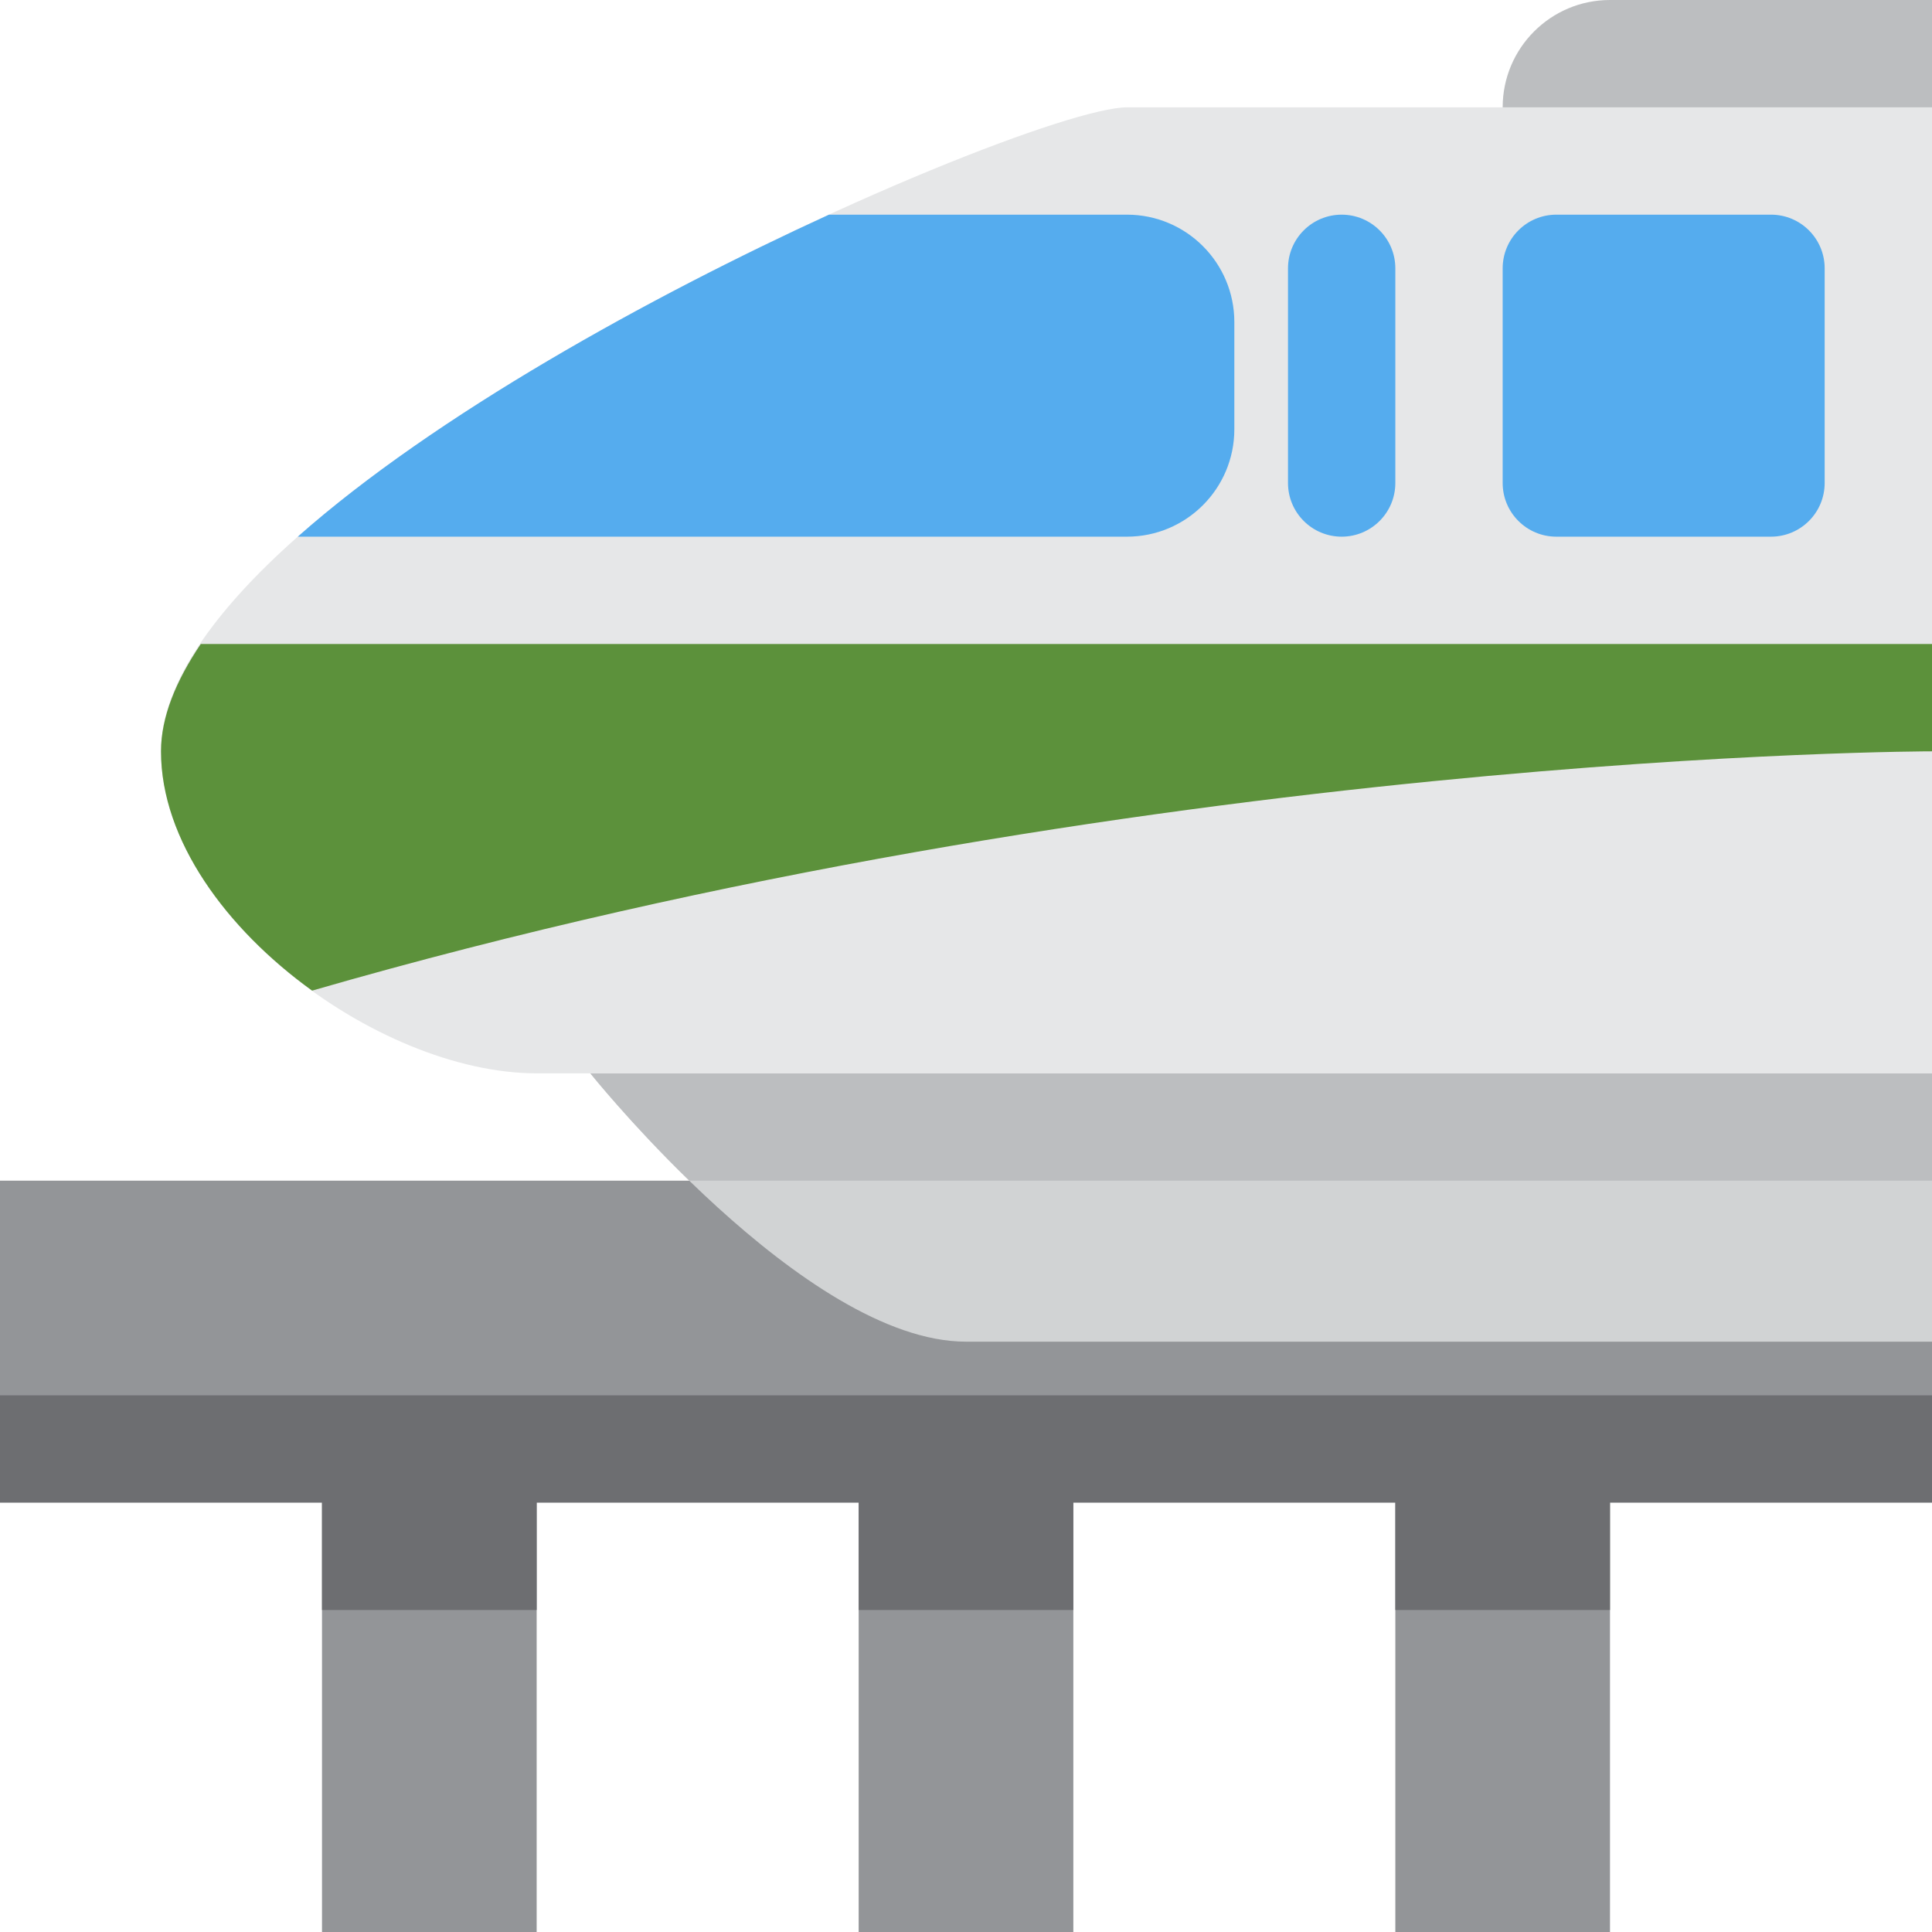
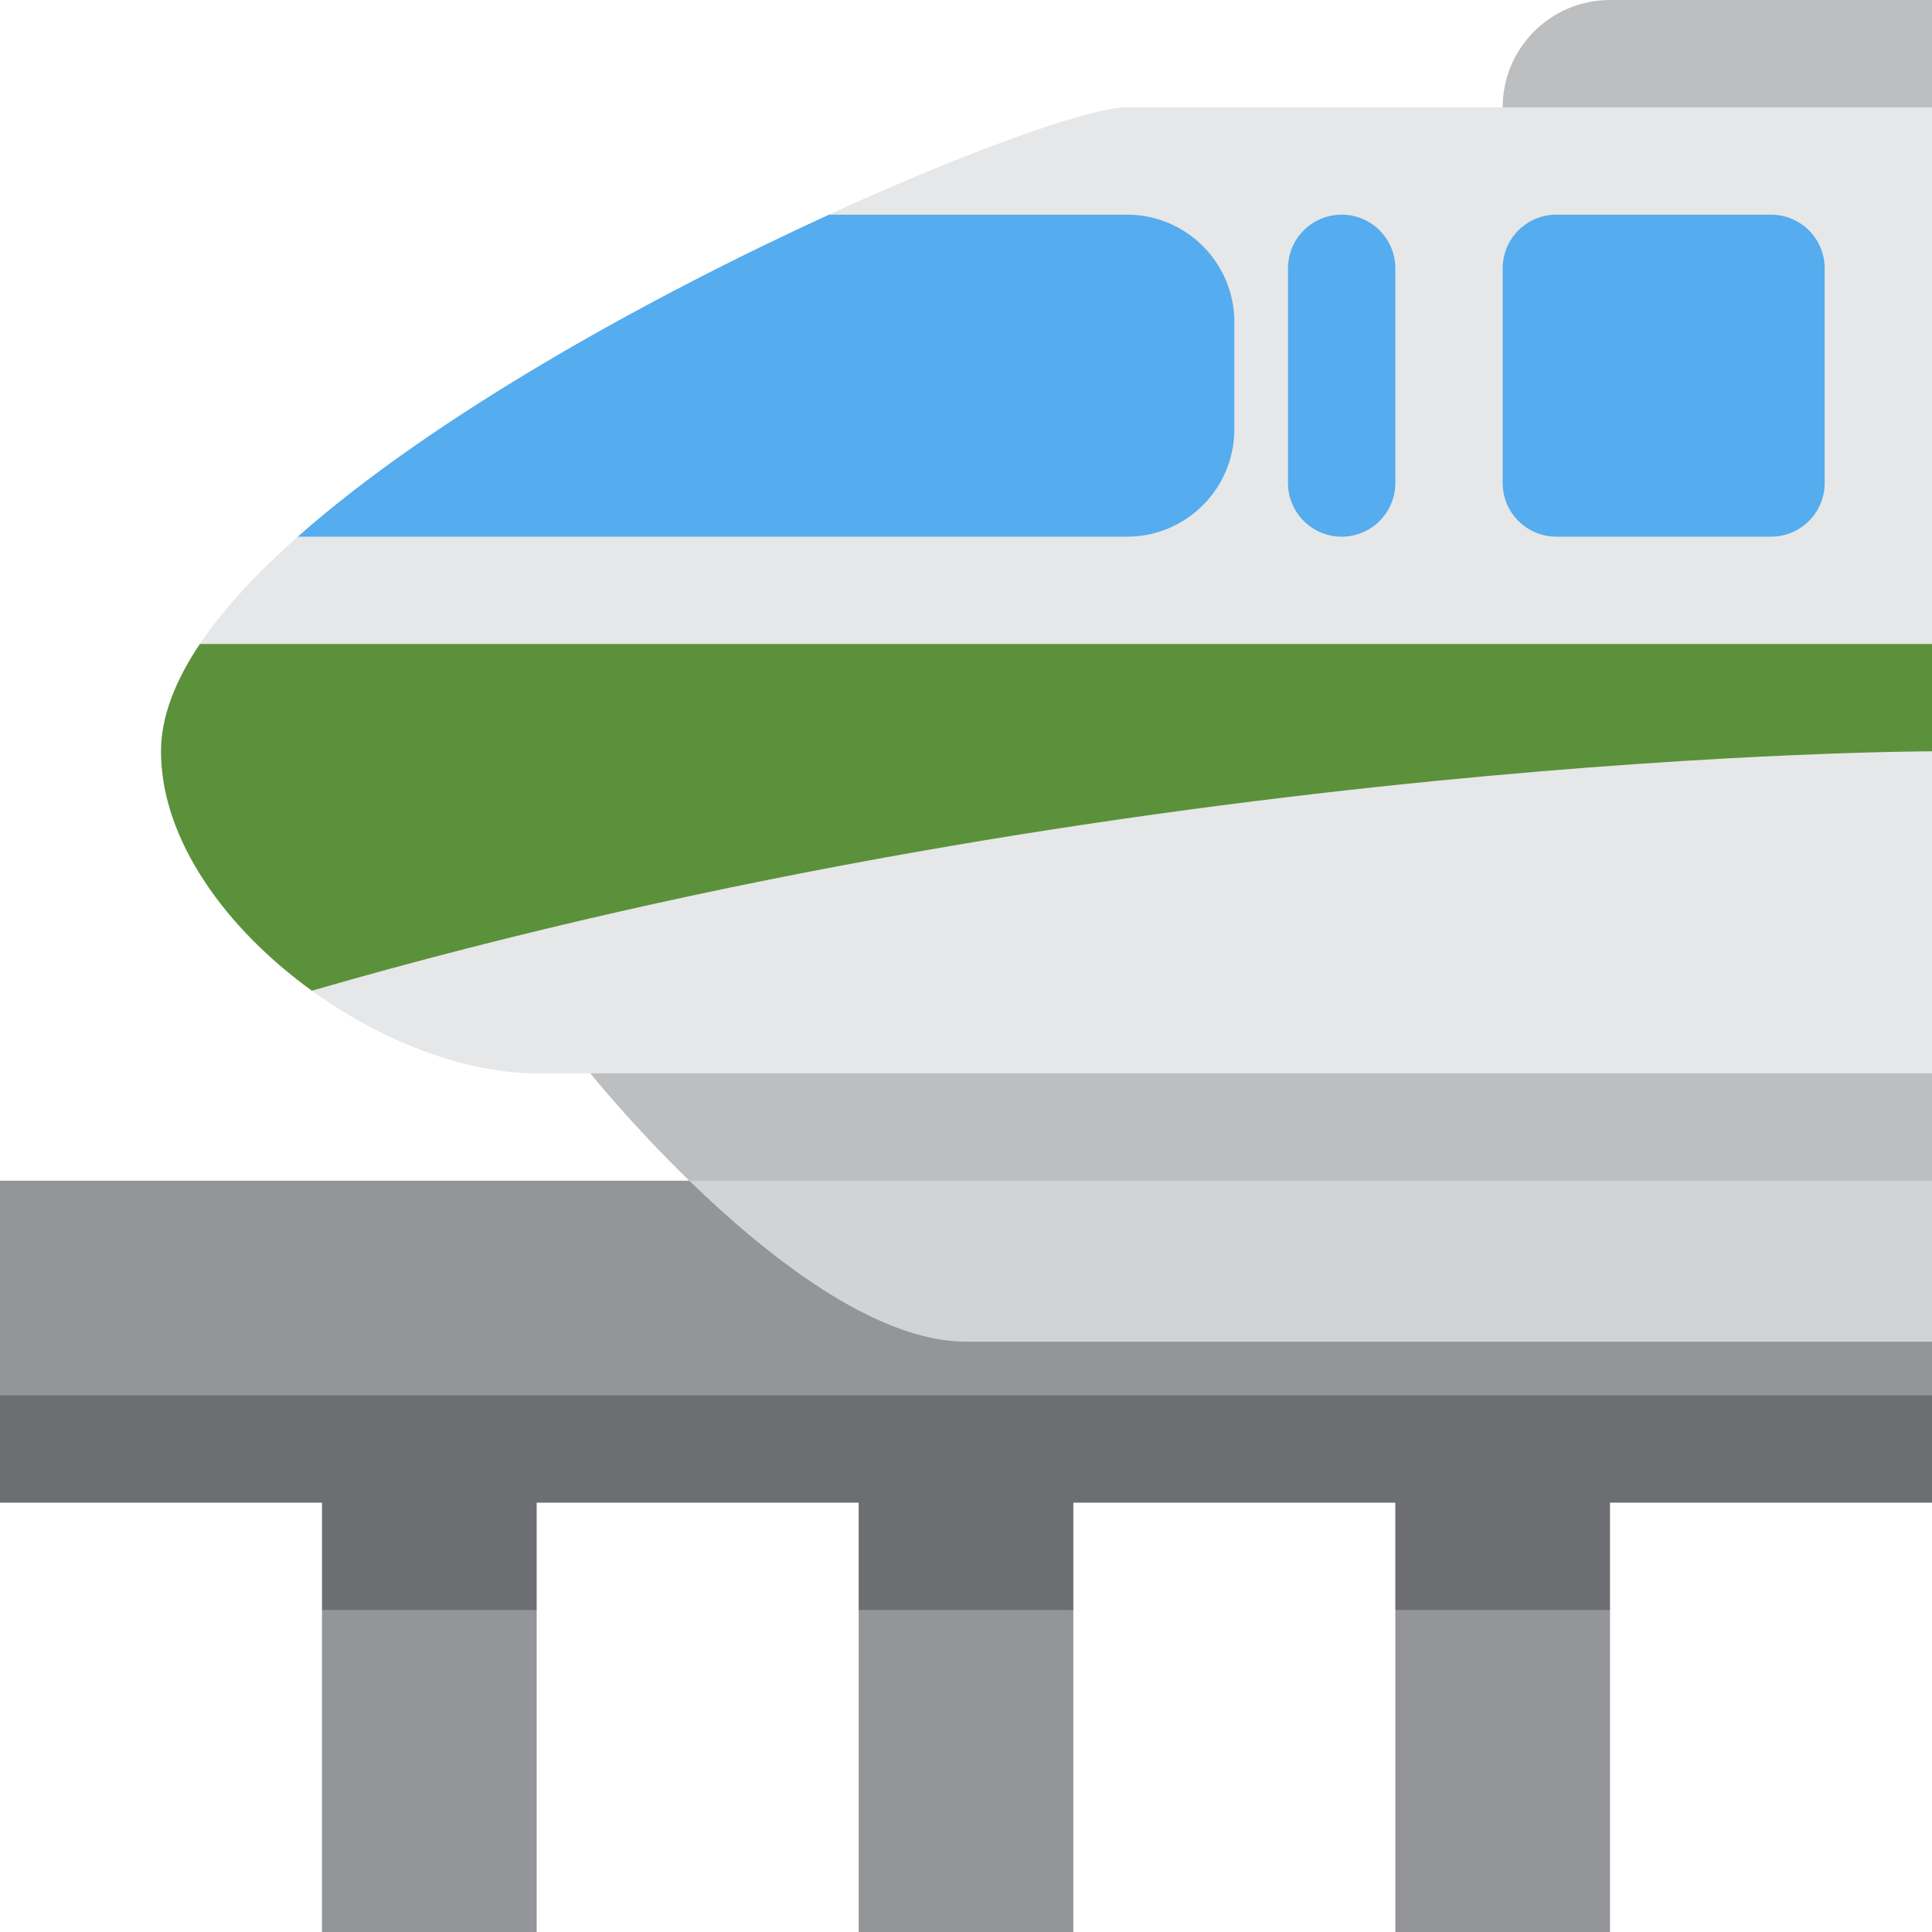
<svg xmlns="http://www.w3.org/2000/svg" viewBox="0 0 36 36">
-   <path d="M 6,27 h4 v9 h-4 v-9 Z" fill="#939598" />
-   <path d="M 16,27 h4 v9 h-4 v-9 Z" fill="#939598" />
-   <path d="M 26,27 h4 v9 h-4 v-9 Z" fill="#939598" />
-   <path d="M 0,22 h36 v5 h-36 v-5 Z" fill="#939598" />
+   <path d="M 6,30 l2,-2l2,2 v9 h-4 v-9 Z" fill="#939598" />
+   <path d="M 16,30 l2,-2l2,2 v9 h-4 v-9 Z" fill="#939598" />
+   <path d="M 26,30 l2,-2l2,2 v9 h-4 v-9 Z" fill="#939598" />
+   <path d="M 0,22 h33 l3,3 v1 l-1,1 h-34 l-1,-1 v-4 Z" fill="#939598" />
  <path d="M 6,27 h4 v3 h-4 v-3 Z" fill="#6D6E71" />
  <path d="M 16,27 h4 v3 h-4 v-3 Z" fill="#6D6E71" />
  <path d="M 26,27 h4 v3 h-4 v-3 Z" fill="#6D6E71" />
  <path d="M 0,26 h36 v2 h-36 v-2 Z" fill="#6D6E71" />
-   <path d="M 36,20 v5 h-18 c -3,0 -7,-5 -7,-5 h25 Z" fill="#D1D3D4" />
-   <path d="M 11,20 h25 v2 h-23.156 c -1.093,-1.062 -1.844,-2 -1.844,-2 Z" fill="#BCBEC0" />
-   <path d="M 36,0 v4 h-8 v-2 a 2,2 0 01 2,-2 h6 Z" fill="#BCBEC0" />
-   <path d="M 36,20 h-26 c -3,0 -7,-3 -7,-6 c 0,-5 16,-12 18,-12 h15 v18 Z" fill="#E6E7E8" />
-   <path d="M 3.741,12 h32.259 v2 s -14.769,0 -30.184,4.459 c -1.596,-1.151 -2.816,-2.804 -2.816,-4.459 c 0,-0.64 0.28,-1.314 0.741,-2 Z" fill="#5C913B" />
+   <path d="M 36,22 v3 h-18 c -1.701,0 -3.724,-1.608 -5.157,-3 v-2 h21.157 l 2,2 Z" fill="#D1D3D4" />
+   <path d="M 11,20 l 2,-2 h21 l 2,2 v2 h-23.157 c -1.093,-1.063 -1.843,-2 -1.843,-2 Z" fill="#BCBEC0" />
+   <path d="M 36,0 v2 l-2,2 h-6 v-2 a 2,2 0 01 2,-2 h6 Z" fill="#BCBEC0" />
+   <path d="M 36,20 h-26 c -1.346,0 -2.892,-0.603 -4.189,-1.54 l -2.087,-6.46 c 0.443,-0.659 1.07,-1.332 1.825,-2 l 9.895,-3 v-3 c 2.667,-1.222 4.889,-2 5.556,-2 h15 v10 l -1,1 l 1,1 v6 Z" fill="#E6E7E8" />
+   <path d="M 3.724,12 h32.276 v2 s -14.769,0 -30.184,4.459 l -0.005,0.001 c -1.594,-1.151 -2.811,-2.806 -2.811,-4.46 c 0,-0.64 0.262,-1.313 0.724,-2 Z" fill="#5C913B" />
  <path d="M 21,4 c 1.104,0 2,0.896 2,2 v2 c 0,1.104 -0.896,2 -2,2 h-15.451 c 2.554,-2.262 6.571,-4.476 9.898,-6 h5.553 Z" fill="#55ACEE" />
  <rect x="24" y="4" width="2" height="6" rx="1" fill="#55ACEE" />
  <rect x="28" y="4" width="6" height="6" rx="1" fill="#55ACEE" />
</svg>
